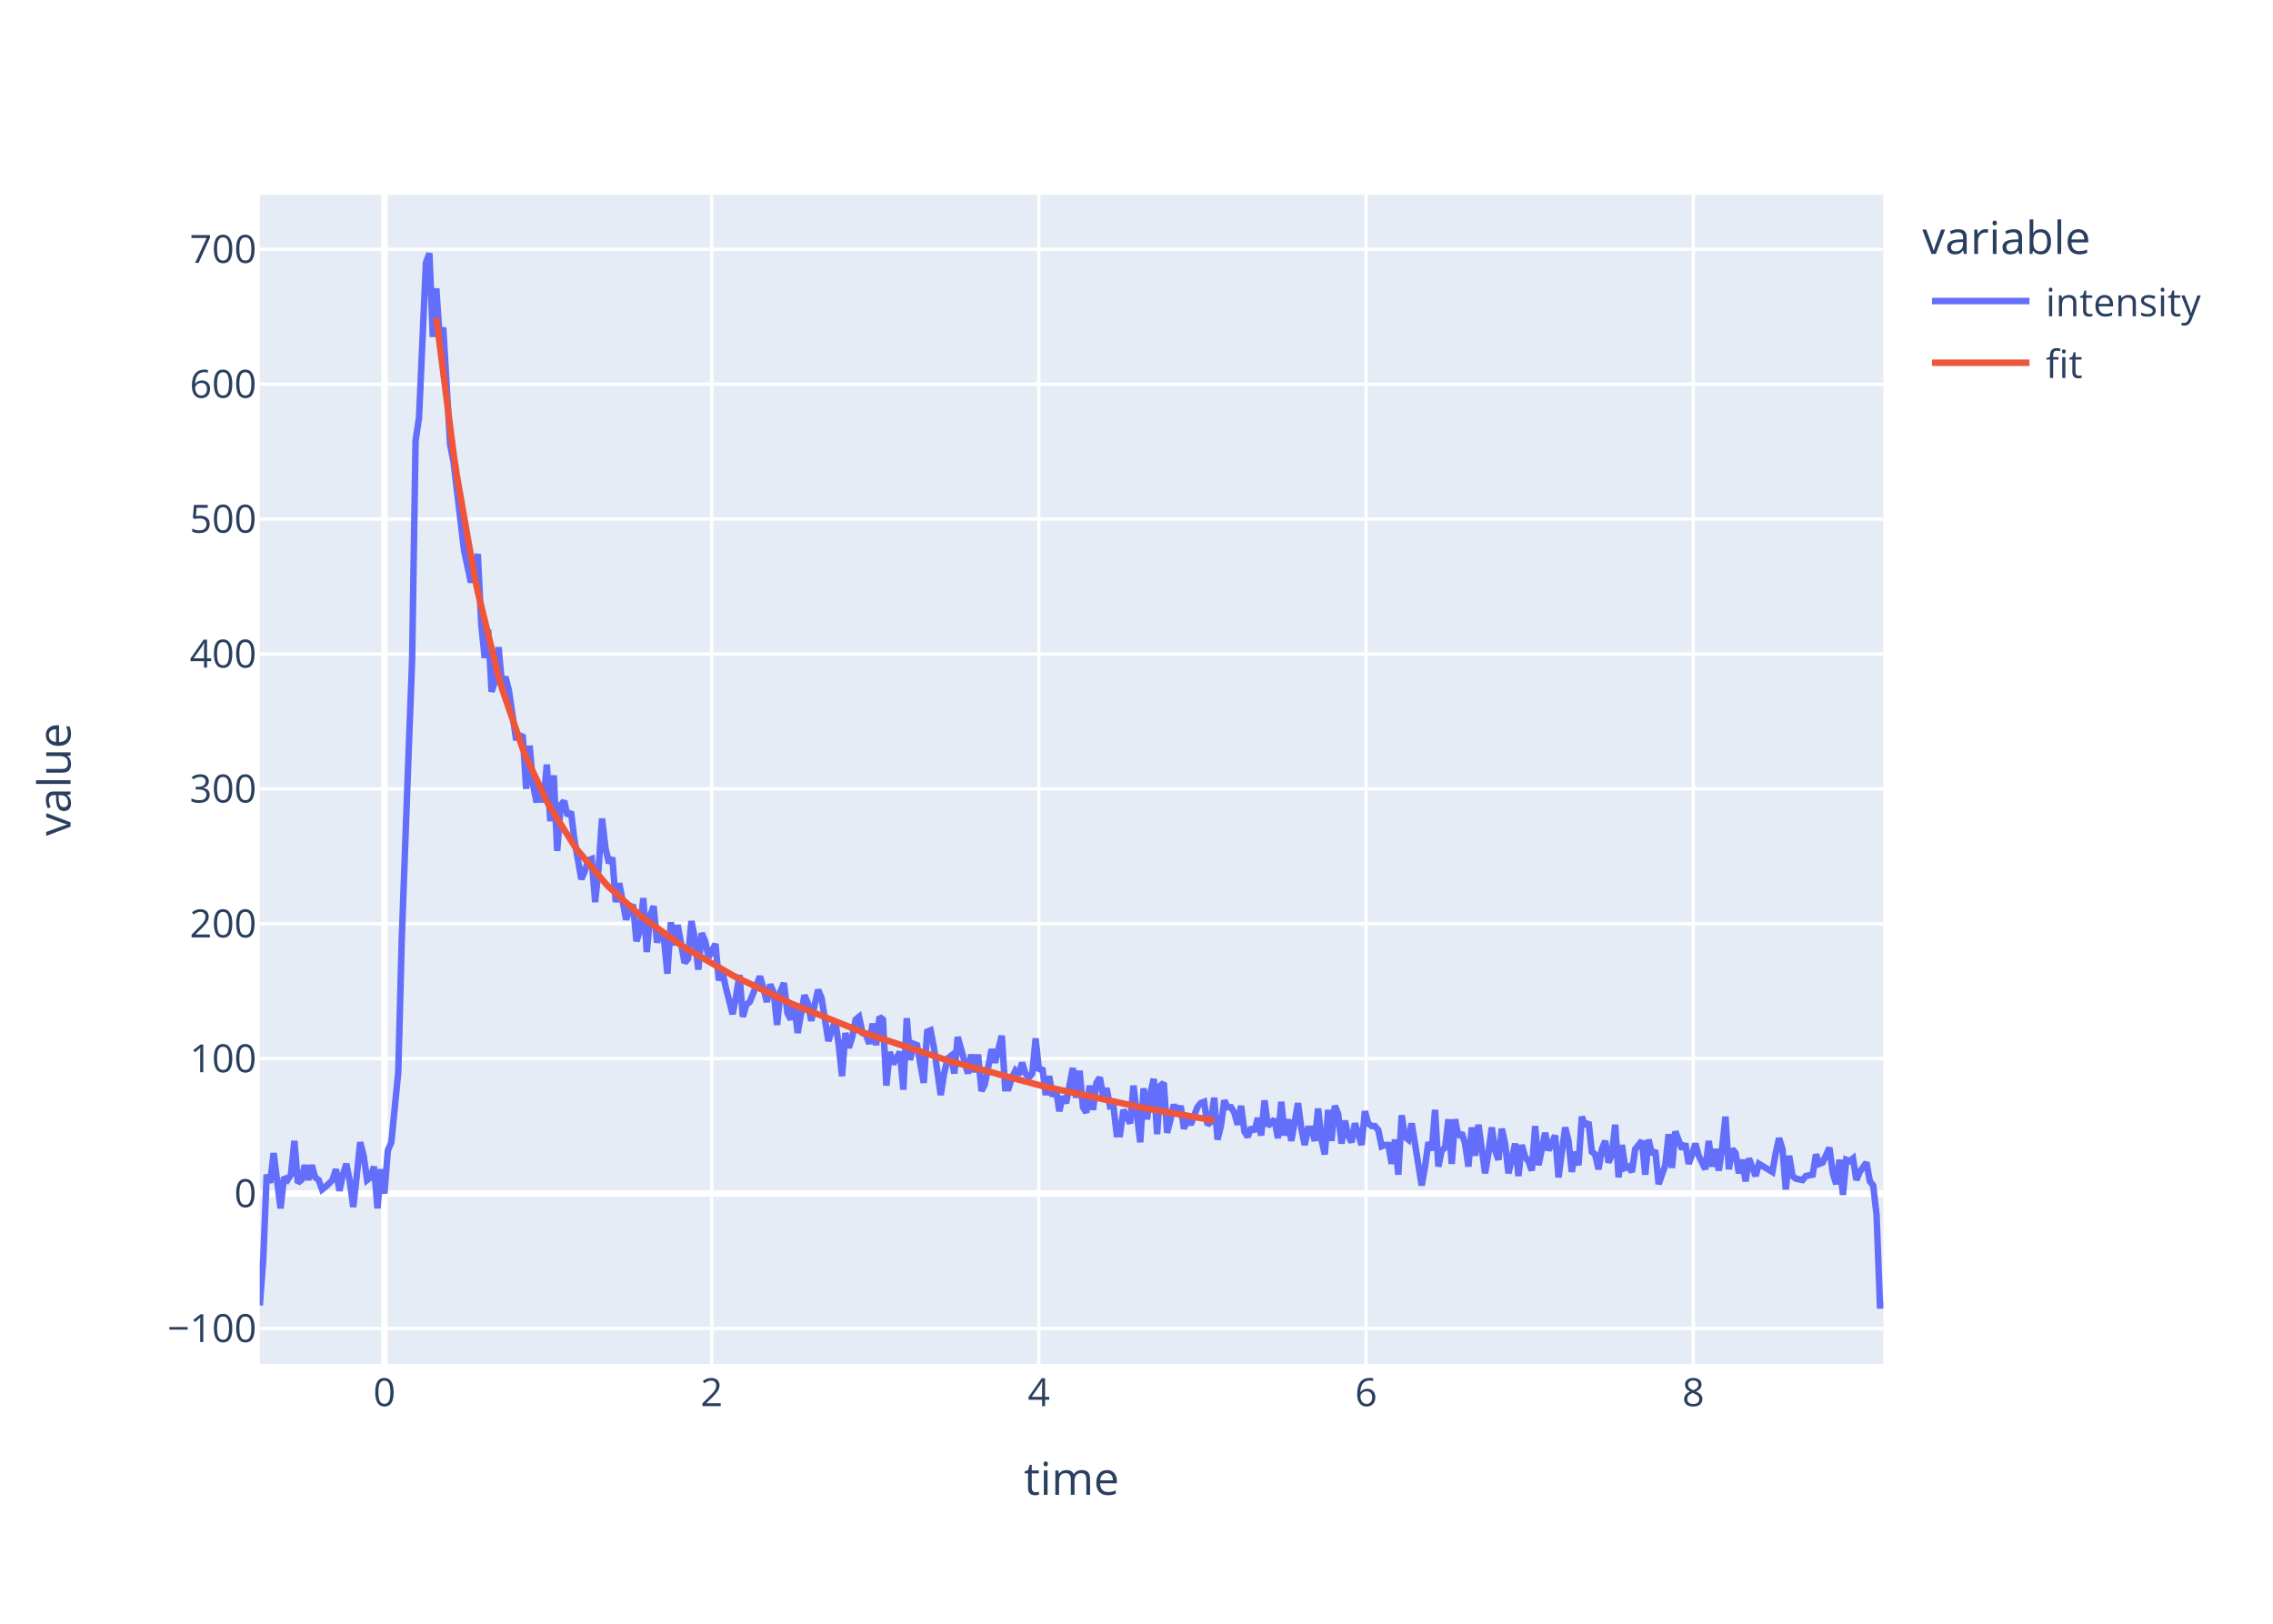
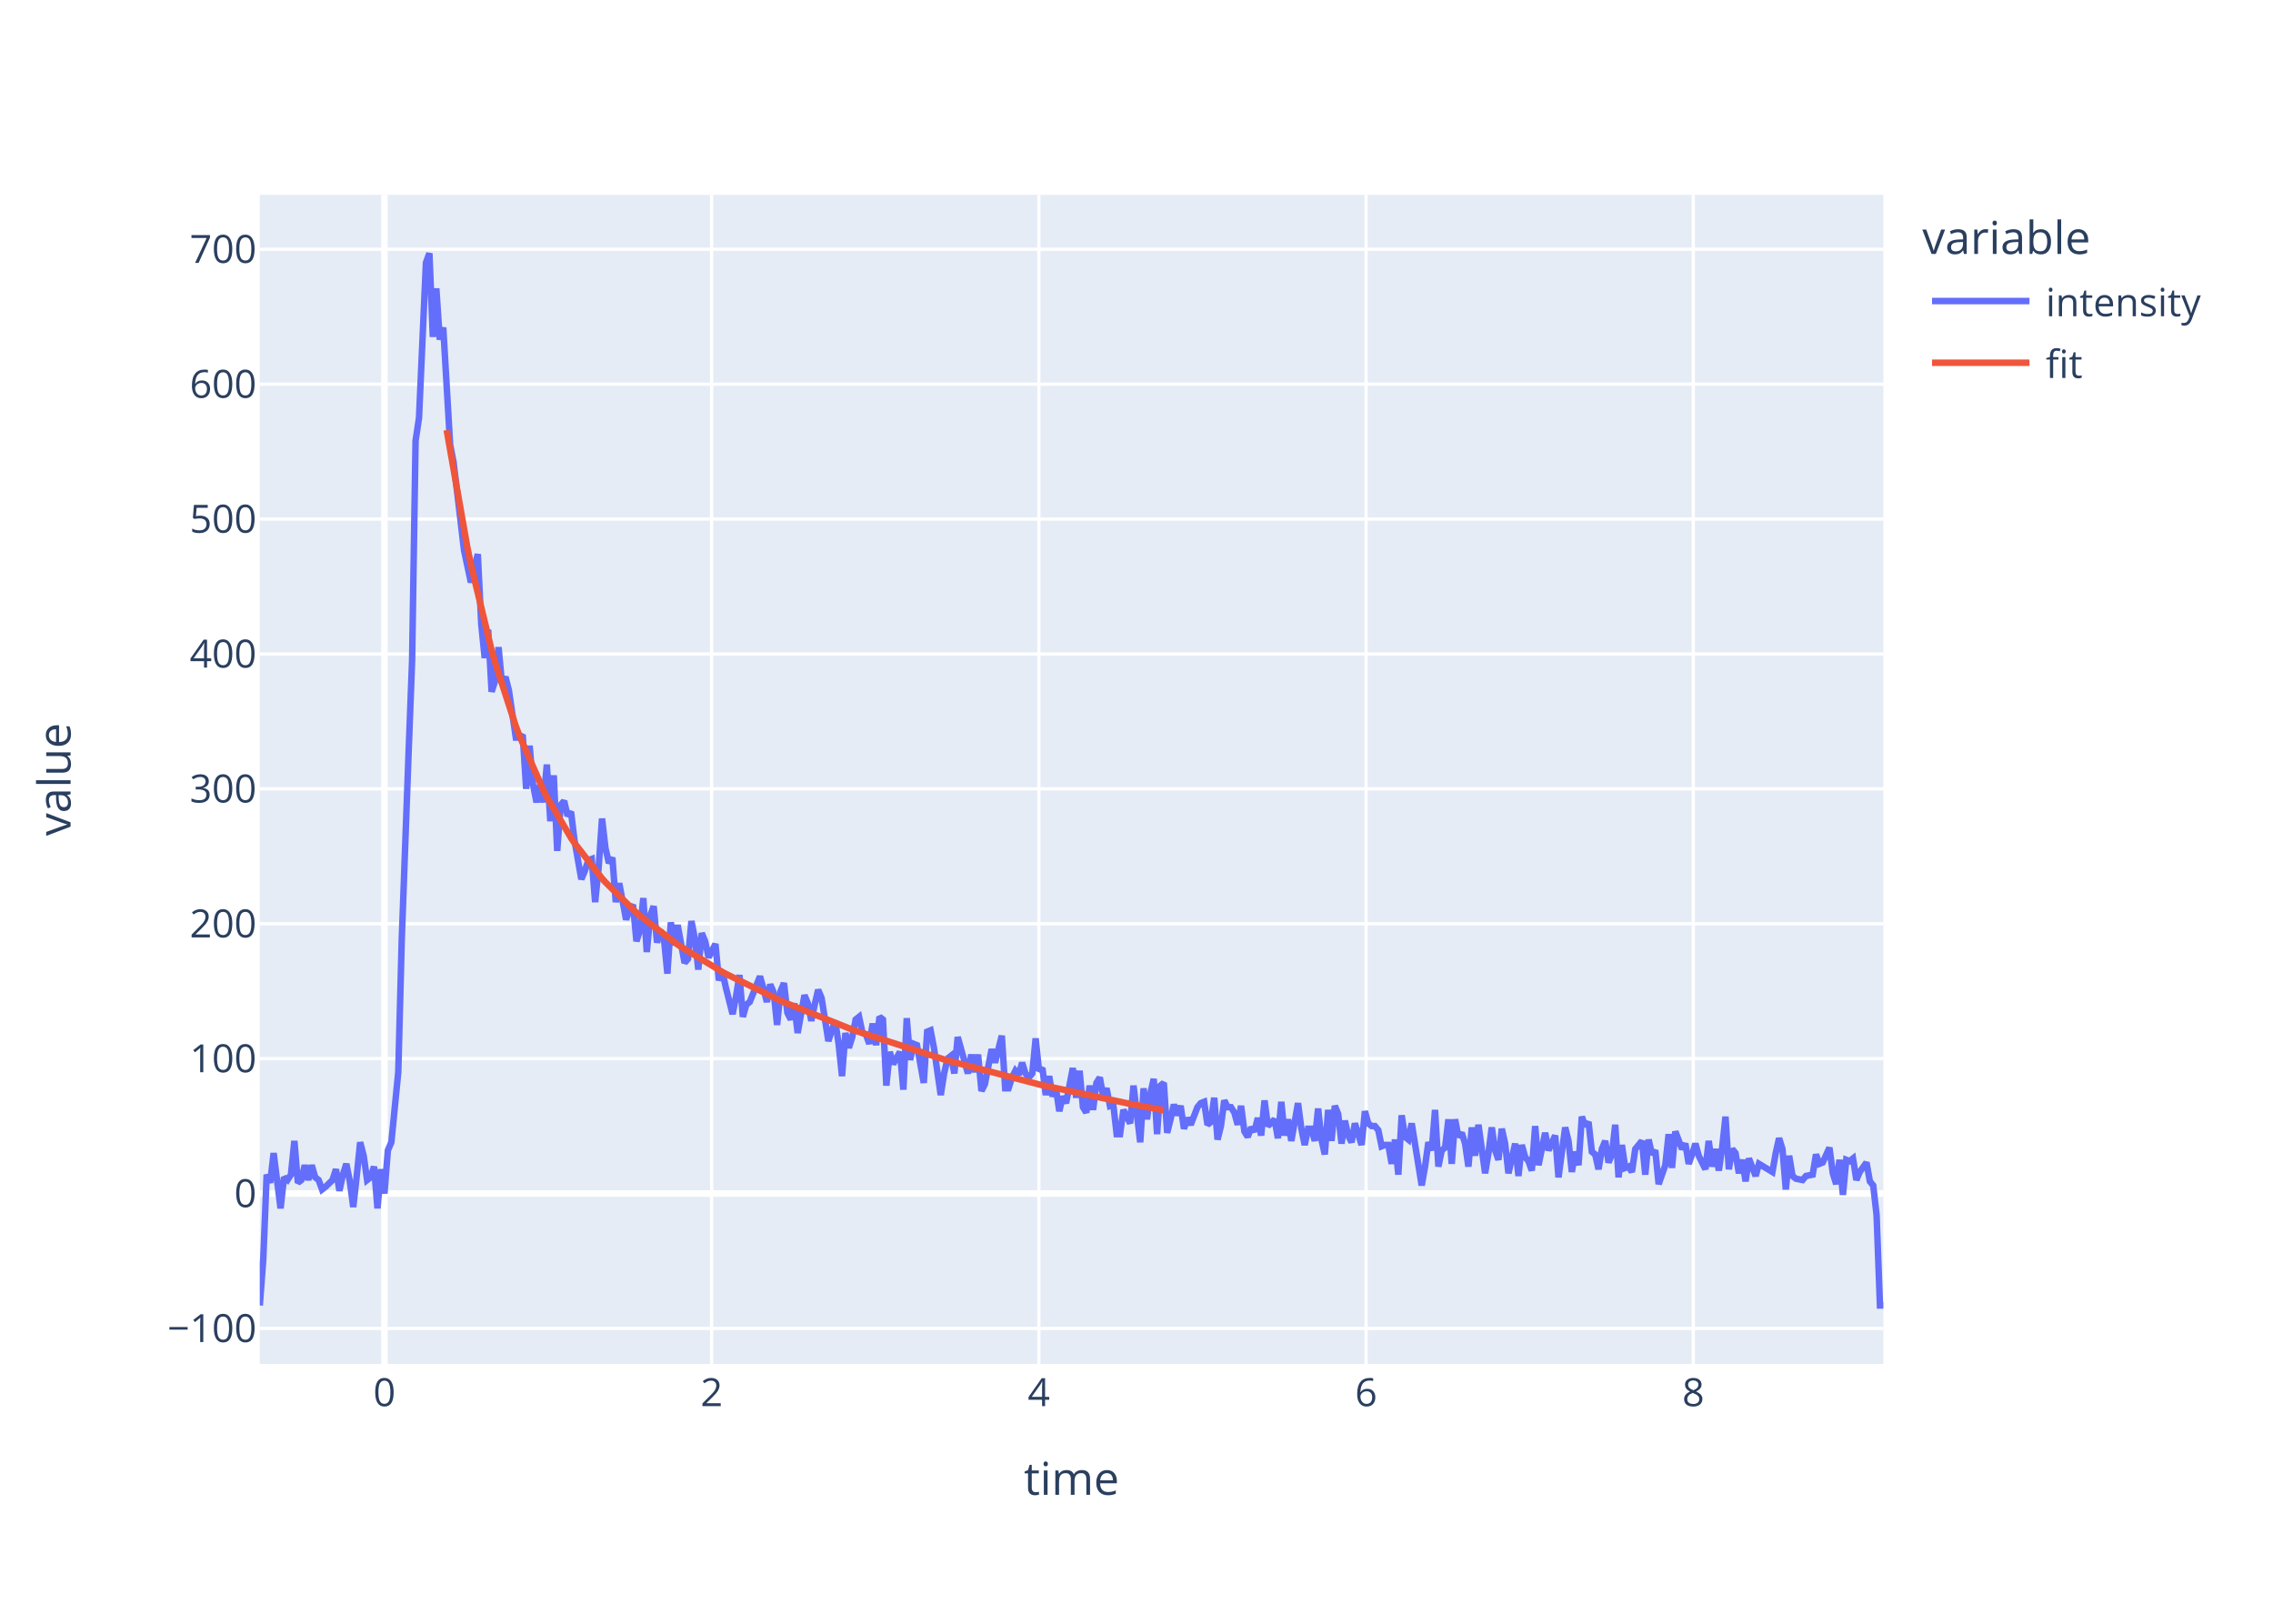
<svg xmlns="http://www.w3.org/2000/svg" class="main-svg" width="700" height="500" style="" viewBox="0 0 700 500">
  <rect x="0" y="0" width="700" height="500" style="fill: rgb(255, 255, 255); fill-opacity: 1;" />
-   <defs id="defs-b47f45">
+   <defs id="defs-b505ee">
    <g class="clips">
-       <clipPath id="clipb47f45xyplot" class="plotclip">
+       <clipPath id="clipb505eexyplot" class="plotclip">
        <rect width="500" height="360" />
      </clipPath>
-       <clipPath class="axesclip" id="clipb47f45x">
+       <clipPath class="axesclip" id="clipb505eex">
        <rect x="80" y="0" width="500" height="500" />
      </clipPath>
-       <clipPath class="axesclip" id="clipb47f45y">
+       <clipPath class="axesclip" id="clipb505eey">
        <rect x="0" y="60" width="700" height="360" />
      </clipPath>
-       <clipPath class="axesclip" id="clipb47f45xy">
+       <clipPath class="axesclip" id="clipb505eexy">
        <rect x="80" y="60" width="500" height="360" />
      </clipPath>
    </g>
    <g class="gradients" />
    <g class="patterns" />
  </defs>
  <g class="bglayer">
    <rect class="bg" x="80" y="60" width="500" height="360" style="fill: rgb(229, 236, 246); fill-opacity: 1; stroke-width: 0;" />
  </g>
  <g class="layer-below">
    <g class="imagelayer" />
    <g class="shapelayer" />
  </g>
  <g class="cartesianlayer">
    <g class="subplot xy">
      <g class="layer-subplot">
        <g class="shapelayer" />
        <g class="imagelayer" />
      </g>
      <g class="minor-gridlayer">
        <g class="x" />
        <g class="y" />
      </g>
      <g class="gridlayer">
        <g class="x">
          <path class="xgrid crisp" transform="translate(219.16,0)" d="M0,60v360" style="stroke: rgb(255, 255, 255); stroke-opacity: 1; stroke-width: 1px;" />
          <path class="xgrid crisp" transform="translate(319.93,0)" d="M0,60v360" style="stroke: rgb(255, 255, 255); stroke-opacity: 1; stroke-width: 1px;" />
          <path class="xgrid crisp" transform="translate(420.7,0)" d="M0,60v360" style="stroke: rgb(255, 255, 255); stroke-opacity: 1; stroke-width: 1px;" />
          <path class="xgrid crisp" transform="translate(521.47,0)" d="M0,60v360" style="stroke: rgb(255, 255, 255); stroke-opacity: 1; stroke-width: 1px;" />
        </g>
        <g class="y">
          <path class="ygrid crisp" transform="translate(0,409.06)" d="M80,0h500" style="stroke: rgb(255, 255, 255); stroke-opacity: 1; stroke-width: 1px;" />
          <path class="ygrid crisp" transform="translate(0,325.98)" d="M80,0h500" style="stroke: rgb(255, 255, 255); stroke-opacity: 1; stroke-width: 1px;" />
          <path class="ygrid crisp" transform="translate(0,284.45)" d="M80,0h500" style="stroke: rgb(255, 255, 255); stroke-opacity: 1; stroke-width: 1px;" />
          <path class="ygrid crisp" transform="translate(0,242.91)" d="M80,0h500" style="stroke: rgb(255, 255, 255); stroke-opacity: 1; stroke-width: 1px;" />
          <path class="ygrid crisp" transform="translate(0,201.37)" d="M80,0h500" style="stroke: rgb(255, 255, 255); stroke-opacity: 1; stroke-width: 1px;" />
          <path class="ygrid crisp" transform="translate(0,159.83)" d="M80,0h500" style="stroke: rgb(255, 255, 255); stroke-opacity: 1; stroke-width: 1px;" />
          <path class="ygrid crisp" transform="translate(0,118.29)" d="M80,0h500" style="stroke: rgb(255, 255, 255); stroke-opacity: 1; stroke-width: 1px;" />
          <path class="ygrid crisp" transform="translate(0,76.75)" d="M80,0h500" style="stroke: rgb(255, 255, 255); stroke-opacity: 1; stroke-width: 1px;" />
        </g>
      </g>
      <g class="zerolinelayer">
        <path class="xzl zl crisp" transform="translate(118.39,0)" d="M0,60v360" style="stroke: rgb(255, 255, 255); stroke-opacity: 1; stroke-width: 2px;" />
        <path class="yzl zl crisp" transform="translate(0,367.52)" d="M80,0h500" style="stroke: rgb(255, 255, 255); stroke-opacity: 1; stroke-width: 2px;" />
      </g>
      <path class="xlines-below" />
      <path class="ylines-below" />
      <g class="overlines-below" />
      <g class="xaxislayer-below" />
      <g class="yaxislayer-below" />
      <g class="overaxes-below" />
-       <g class="plot" transform="translate(80,60)" clip-path="url(#clipb47f45xyplot)">
+       <g class="plot" transform="translate(80,60)" clip-path="url(#clipb505eexyplot)">
        <g class="scatterlayer mlayer">
-           <g class="trace scatter tracedbb2ce" style="stroke-miterlimit: 2; opacity: 1;">
+           <g class="trace scatter trace6966b5" style="stroke-miterlimit: 2; opacity: 1;">
            <g class="fills" />
            <g class="errorbars" />
            <g class="lines">
              <path class="js-line" d="M0,342L1.07,327.88L2.13,301.71L3.2,304.2L4.27,295.06L6.4,312.09L7.46,302.54L8.53,303.37L9.6,301.71L10.66,291.32L11.73,304.2L12.8,303.37L13.86,298.8L14.93,303.37L16,298.8L17.06,302.54L18.13,303.37L19.19,306.28L20.26,305.45L22.39,303.37L23.46,300.05L24.53,306.69L25.59,301.71L26.66,298.38L27.73,303.78L28.79,311.68L29.86,302.12L30.92,291.74L31.99,295.89L33.06,303.37L34.12,302.54L35.19,299.22L36.25,312.09L37.32,300.05L38.39,307.52L39.45,294.23L40.52,291.74L42.65,270.14L43.72,229.43L45.85,171.28L46.91,143.45L47.98,75.74L49.04,68.68L51.17,20.91L52.24,18L53.3,43.75L54.37,28.8L55.43,44.58L56.5,40.85L58.63,76.98L59.69,82.38L61.82,100.25L62.89,109.38L65.02,119.35L66.08,114.78L67.15,110.63L68.21,132.23L69.27,142.62L70.34,133.89L71.4,153L72.47,149.68L73.53,139.29L74.59,150.51L75.66,148.43L76.72,152.58L78.85,167.12L79.91,167.12L80.97,166.29L82.04,182.91L83.1,169.62L84.16,181.66L85.23,187.06L86.29,181.66L87.35,187.06L88.41,175.43L89.48,192.88L90.54,178.75L91.6,202.02L92.66,187.89L93.73,186.65L94.79,191.22L95.85,189.97L96.91,198.69L99.03,210.74L100.09,208.25L101.16,204.92L102.22,204.51L103.28,217.8L104.34,207.42L105.4,192.05L106.46,201.18L107.52,205.75L108.58,204.09L109.64,217.8L110.7,211.98L112.82,223.2L113.88,219.88L114.94,218.63L116,229.85L117.06,226.52L118.12,216.55L119.18,233.17L120.24,221.95L121.3,219.05L122.35,230.26L123.41,226.52L124.47,229.02L125.53,239.82L126.59,224.03L127.65,231.09L128.7,224.86L130.82,236.49L131.88,235.25L132.93,223.62L133.99,229.02L135.05,238.57L136.11,227.35L137.16,229.85L138.22,234.83L140.33,230.68L141.39,241.89L142.44,238.98L143.5,243.97L145.61,252.28L146.67,246.88L147.72,240.23L148.78,253.11L149.83,249.37L150.89,248.54L154.05,240.65L155.11,244.38L156.16,248.54L157.21,243.14L158.27,245.63L159.32,255.6L160.38,245.22L161.43,242.72L162.48,251.86L163.54,253.94L164.59,248.95L165.64,258.09L167.75,246.46L168.8,248.95L169.85,254.35L170.9,249.37L171.95,244.8L173.01,247.29L175.11,260.58L176.16,257.26L177.21,254.35L178.26,261.42L179.31,271.38L180.36,258.09L181.41,262.66L182.46,259.34L183.51,253.94L184.56,253.11L185.61,258.09L186.66,258.51L187.71,261.42L188.76,255.18L189.81,261.83L190.86,253.11L191.91,253.94L192.96,274.29L194.01,263.91L195.06,267.65L197.15,263.91L198.2,275.54L199.25,253.52L200.29,266.4L201.34,261.42L202.39,261.83L204.48,273.46L205.53,257.68L206.58,257.26L207.62,262.66L209.71,277.2L210.76,270.55L211.81,265.98L212.85,265.15L213.9,270.55L214.94,259.34L218.08,270.55L219.12,264.74L220.17,270.14L221.21,264.74L222.26,275.95L223.3,273.88L225.39,263.08L226.43,267.23L228.52,258.92L229.56,275.12L230.6,275.12L231.65,271.8L232.69,269.72L233.73,270.97L234.77,267.23L235.81,270.55L236.86,271.8L237.9,270.55L238.94,259.75L239.98,269.72L241.02,268.89L242.06,277.2L243.1,271.38L244.15,277.62L245.19,275.12L246.23,282.18L247.27,277.62L248.31,279.69L250.39,268.89L251.43,278.03L252.47,269.72L253.51,280.94L254.54,282.6L255.58,274.29L256.62,281.77L257.66,273.46L258.7,271.8L259.74,277.62L260.78,275.12L261.82,280.52L262.85,280.11L263.89,289.25L264.93,289.25L265.97,281.77L268.04,285.92L269.08,274.29L271.15,291.74L272.19,275.12L273.23,284.68L274.26,276.78L275.3,272.22L276.34,289.25L277.37,274.29L278.41,273.46L279.44,288.83L280.48,284.68L281.51,280.11L282.55,283.43L283.59,280.52L284.62,287.58L285.66,284.26L286.69,286.34L288.76,280.94L289.79,279.69L290.83,279.28L291.86,286.34L292.9,285.51L293.93,278.03L294.96,290.91L296,286.75L297.03,278.86L298.07,280.94L299.1,280.94L300.13,282.6L301.17,286.34L302.2,280.52L303.23,288.42L304.26,290.08L305.3,287.17L306.33,288.42L307.36,284.26L308.39,289.66L309.43,278.86L310.46,286.75L312.52,284.68L313.55,290.49L314.59,279.28L315.62,289.66L316.65,284.68L317.68,291.32L319.74,279.69L320.77,287.58L321.8,292.57L322.83,287.58L323.87,287.58L324.9,291.32L325.93,281.35L326.96,290.91L327.99,295.48L329.02,281.77L330.05,291.32L331.08,280.52L332.11,283.02L333.14,292.15L334.17,285.09L335.2,289.66L336.23,291.74L337.26,285.92L339.32,292.57L340.34,282.18L341.37,285.92L342.4,286.75L343.43,286.75L344.46,288L345.49,292.98L346.52,292.57L347.55,292.57L348.58,298.38L349.61,290.91L350.63,301.71L351.66,283.43L352.69,290.08L353.72,290.91L354.75,285.92L357.83,305.03L358.86,299.22L359.89,291.74L360.92,294.23L361.94,281.77L362.97,299.22L364,294.23L365.03,293.4L366.06,284.68L367.08,298.38L368.11,284.68L369.14,290.08L370.17,288.83L371.19,292.15L372.22,299.22L373.25,287.17L374.28,295.89L375.31,286.34L377.36,301.29L378.39,295.06L379.41,287.17L380.44,294.23L381.47,297.14L382.5,287.58L383.52,292.15L384.55,301.29L386.61,292.15L387.63,302.12L388.66,292.57L389.69,296.31L390.72,297.55L391.74,300.46L392.77,286.75L393.8,298.8L395.85,288.83L396.88,294.23L398.93,289.66L399.96,302.54L402.02,287.17L403.04,291.32L404.07,300.88L405.1,294.65L406.12,298.8L407.15,283.85L408.18,286.75L409.21,285.51L410.23,294.65L411.26,295.48L412.29,300.05L413.32,293.82L414.35,291.32L415.37,297.97L416.4,295.48L417.43,286.34L418.46,302.54L419.48,292.57L420.51,299.63L421.54,299.22L422.57,300.88L423.6,293.82L425.65,291.32L426.68,301.71L427.71,290.91L428.74,295.48L429.77,294.23L430.8,304.62L432.85,298.8L433.88,289.25L434.91,299.63L435.94,288.42L438,293.82L439.03,292.15L440.06,298.38L441.09,295.48L442.12,292.15L443.15,295.89L445.2,300.05L446.23,291.32L447.26,299.22L448.3,293.82L449.33,300.46L450.36,293.4L451.39,283.85L452.42,300.05L453.45,293.82L454.48,295.06L455.51,301.29L456.54,297.14L457.57,303.78L458.6,296.72L460.67,302.12L461.7,298.38L465.83,300.88L466.86,295.06L467.89,290.49L468.93,293.82L469.96,306.28L470.99,295.89L472.03,302.12L473.06,302.95L475.13,303.37L476.16,302.12L478.23,301.71L479.26,295.48L480.3,298.38L481.33,297.97L483.4,293.4L484.44,301.29L485.48,304.62L486.51,297.14L487.55,307.94L488.58,297.14L489.62,297.55L490.66,296.72L491.7,303.37L492.73,300.88L494.81,297.97L495.85,303.78L496.88,305.03L497.92,314.17L498.96,342L500,342" style="vector-effect: none; fill: none; stroke: rgb(99, 110, 250); stroke-opacity: 1; stroke-width: 2px; opacity: 1;" />
            </g>
            <g class="points" />
            <g class="text" />
          </g>
-           <g class="trace scatter trace8c7767" style="stroke-miterlimit: 2; opacity: 1;">
+           <g class="trace scatter traceb50528" style="stroke-miterlimit: 2; opacity: 1;">
            <g class="fills" />
            <g class="errorbars" />
            <g class="lines">
-               <path class="js-line" d="M54.37,37.89L59.69,79.76L60.76,86.85L66.08,117.14L67.15,122.3L73.53,148.34L74.59,151.98L80.97,170.53L82.04,173.16L88.41,186.75L89.48,188.7L96.91,200.49L97.97,201.94L106.46,212.03L107.52,213.13L117.06,221.83L118.12,222.69L129.76,231.07L130.82,231.75L145.61,240.33L146.67,240.88L163.54,248.96L164.59,249.42L185.61,257.83L186.66,258.22L211.81,266.53L212.85,266.84L241.02,274.42L242.06,274.67L272.19,281.16L273.23,281.36L293.93,285.03" style="vector-effect: none; fill: none; stroke: rgb(239, 85, 59); stroke-opacity: 1; stroke-width: 2px; opacity: 1;" />
+               <path class="js-line" d="M57.56,72.44L63.95,108.68L65.02,113.81L71.4,140.25L72.47,144.02L78.85,163.6L79.91,166.42L87.35,183.34L88.41,185.41L95.85,198.01L96.91,199.58L105.4,210.49L106.46,211.68L116,221.07L117.06,221.99L128.7,230.87L129.76,231.58L142.44,239.28L143.5,239.86L160.38,248.15L161.43,248.62L182.46,257.04L183.51,257.42L210.76,266.25L211.81,266.56L239.98,273.93L241.02,274.17L268.04,279.93L269.08,280.13L278.41,281.87" style="vector-effect: none; fill: none; stroke: rgb(239, 85, 59); stroke-opacity: 1; stroke-width: 2px; opacity: 1;" />
            </g>
            <g class="points" />
            <g class="text" />
          </g>
        </g>
      </g>
      <g class="overplot" />
      <path class="xlines-above crisp" d="M0,0" style="fill: none;" />
      <path class="ylines-above crisp" d="M0,0" style="fill: none;" />
      <g class="overlines-above" />
      <g class="xaxislayer-above">
        <g class="xtick">
          <text text-anchor="middle" x="0" y="433" transform="translate(118.39,0)" style="font-family: 'Open Sans', verdana, arial, sans-serif; font-size: 12px; fill: rgb(42, 63, 95); fill-opacity: 1; white-space: pre; opacity: 1;">0</text>
        </g>
        <g class="xtick">
          <text text-anchor="middle" x="0" y="433" style="font-family: 'Open Sans', verdana, arial, sans-serif; font-size: 12px; fill: rgb(42, 63, 95); fill-opacity: 1; white-space: pre; opacity: 1;" transform="translate(219.16,0)">2</text>
        </g>
        <g class="xtick">
          <text text-anchor="middle" x="0" y="433" style="font-family: 'Open Sans', verdana, arial, sans-serif; font-size: 12px; fill: rgb(42, 63, 95); fill-opacity: 1; white-space: pre; opacity: 1;" transform="translate(319.93,0)">4</text>
        </g>
        <g class="xtick">
          <text text-anchor="middle" x="0" y="433" style="font-family: 'Open Sans', verdana, arial, sans-serif; font-size: 12px; fill: rgb(42, 63, 95); fill-opacity: 1; white-space: pre; opacity: 1;" transform="translate(420.7,0)">6</text>
        </g>
        <g class="xtick">
          <text text-anchor="middle" x="0" y="433" style="font-family: 'Open Sans', verdana, arial, sans-serif; font-size: 12px; fill: rgb(42, 63, 95); fill-opacity: 1; white-space: pre; opacity: 1;" transform="translate(521.47,0)">8</text>
        </g>
      </g>
      <g class="yaxislayer-above">
        <g class="ytick">
          <text text-anchor="end" x="79" y="4.2" transform="translate(0,409.06)" style="font-family: 'Open Sans', verdana, arial, sans-serif; font-size: 12px; fill: rgb(42, 63, 95); fill-opacity: 1; white-space: pre; opacity: 1;">−100</text>
        </g>
        <g class="ytick">
          <text text-anchor="end" x="79" y="4.2" style="font-family: 'Open Sans', verdana, arial, sans-serif; font-size: 12px; fill: rgb(42, 63, 95); fill-opacity: 1; white-space: pre; opacity: 1;" transform="translate(0,367.52)">0</text>
        </g>
        <g class="ytick">
          <text text-anchor="end" x="79" y="4.2" style="font-family: 'Open Sans', verdana, arial, sans-serif; font-size: 12px; fill: rgb(42, 63, 95); fill-opacity: 1; white-space: pre; opacity: 1;" transform="translate(0,325.98)">100</text>
        </g>
        <g class="ytick">
          <text text-anchor="end" x="79" y="4.2" style="font-family: 'Open Sans', verdana, arial, sans-serif; font-size: 12px; fill: rgb(42, 63, 95); fill-opacity: 1; white-space: pre; opacity: 1;" transform="translate(0,284.45)">200</text>
        </g>
        <g class="ytick">
          <text text-anchor="end" x="79" y="4.2" style="font-family: 'Open Sans', verdana, arial, sans-serif; font-size: 12px; fill: rgb(42, 63, 95); fill-opacity: 1; white-space: pre; opacity: 1;" transform="translate(0,242.91)">300</text>
        </g>
        <g class="ytick">
          <text text-anchor="end" x="79" y="4.2" style="font-family: 'Open Sans', verdana, arial, sans-serif; font-size: 12px; fill: rgb(42, 63, 95); fill-opacity: 1; white-space: pre; opacity: 1;" transform="translate(0,201.37)">400</text>
        </g>
        <g class="ytick">
          <text text-anchor="end" x="79" y="4.2" style="font-family: 'Open Sans', verdana, arial, sans-serif; font-size: 12px; fill: rgb(42, 63, 95); fill-opacity: 1; white-space: pre; opacity: 1;" transform="translate(0,159.83)">500</text>
        </g>
        <g class="ytick">
          <text text-anchor="end" x="79" y="4.2" style="font-family: 'Open Sans', verdana, arial, sans-serif; font-size: 12px; fill: rgb(42, 63, 95); fill-opacity: 1; white-space: pre; opacity: 1;" transform="translate(0,118.29)">600</text>
        </g>
        <g class="ytick">
          <text text-anchor="end" x="79" y="4.2" style="font-family: 'Open Sans', verdana, arial, sans-serif; font-size: 12px; fill: rgb(42, 63, 95); fill-opacity: 1; white-space: pre; opacity: 1;" transform="translate(0,76.75)">700</text>
        </g>
      </g>
      <g class="overaxes-above" />
    </g>
  </g>
  <g class="polarlayer" />
  <g class="smithlayer" />
  <g class="ternarylayer" />
  <g class="geolayer" />
  <g class="funnelarealayer" />
  <g class="pielayer" />
  <g class="iciclelayer" />
  <g class="treemaplayer" />
  <g class="sunburstlayer" />
  <g class="glimages" />
-   <defs id="topdefs-b47f45">
+   <defs id="topdefs-b505ee">
    <g class="clips" />
-     <clipPath id="legendb47f45">
+     <clipPath id="legendb505ee">
      <rect width="98" height="67" x="0" y="0" />
    </clipPath>
  </defs>
  <g class="layer-above">
    <g class="imagelayer" />
    <g class="shapelayer" />
  </g>
  <g class="infolayer">
    <g class="legend" pointer-events="all" transform="translate(590,60)">
-       <rect class="bg" shape-rendering="crispEdges" width="98" height="67" x="0" y="0" style="stroke: rgb(68, 68, 68); stroke-opacity: 1; fill: rgb(255, 255, 255); fill-opacity: 1; stroke-width: 0px;" />
-       <g class="scrollbox" transform="" clip-path="url(#legendb47f45)">
+       <rect class="bg" shape-rendering="crispEdges" style="stroke: rgb(68, 68, 68); stroke-opacity: 1; fill: rgb(255, 255, 255); fill-opacity: 1; stroke-width: 0px;" width="98" height="67" x="0" y="0" />
+       <g class="scrollbox" transform="" clip-path="url(#legendb505ee)">
        <text class="legendtitletext" text-anchor="start" x="2" y="18.2" style="font-family: 'Open Sans', verdana, arial, sans-serif; font-size: 14px; fill: rgb(42, 63, 95); fill-opacity: 1; white-space: pre;">variable</text>
        <g class="groups" transform="">
          <g class="traces" transform="translate(0,32.7)" style="opacity: 1;">
            <text class="legendtext" text-anchor="start" x="40" y="4.68" style="font-family: 'Open Sans', verdana, arial, sans-serif; font-size: 12px; fill: rgb(42, 63, 95); fill-opacity: 1; white-space: pre;">intensity</text>
            <g class="layers" style="opacity: 1;">
              <g class="legendfill" />
              <g class="legendlines">
                <path class="js-line" d="M5,0h30" style="fill: none; stroke: rgb(99, 110, 250); stroke-opacity: 1; stroke-width: 2px;" />
              </g>
              <g class="legendsymbols">
                <g class="legendpoints" />
              </g>
            </g>
            <rect class="legendtoggle" x="0" y="-9.5" width="92.031" height="19" style="fill: rgb(0, 0, 0); fill-opacity: 0;" />
          </g>
        </g>
        <g class="groups" transform="">
          <g class="traces" transform="translate(0,51.7)" style="opacity: 1;">
            <text class="legendtext" text-anchor="start" x="40" y="4.68" style="font-family: 'Open Sans', verdana, arial, sans-serif; font-size: 12px; fill: rgb(42, 63, 95); fill-opacity: 1; white-space: pre;">fit</text>
            <g class="layers" style="opacity: 1;">
              <g class="legendfill" />
              <g class="legendlines">
                <path class="js-line" d="M5,0h30" style="fill: none; stroke: rgb(239, 85, 59); stroke-opacity: 1; stroke-width: 2px;" />
              </g>
              <g class="legendsymbols">
                <g class="legendpoints" />
              </g>
            </g>
            <rect class="legendtoggle" x="0" y="-9.5" width="92.031" height="19" style="fill: rgb(0, 0, 0); fill-opacity: 0;" />
          </g>
        </g>
      </g>
-       <rect class="scrollbar" rx="20" ry="3" width="0" height="0" x="0" y="0" style="fill: rgb(128, 139, 164); fill-opacity: 1;" />
+       <rect class="scrollbar" rx="20" ry="3" width="0" height="0" style="fill: rgb(128, 139, 164); fill-opacity: 1;" x="0" y="0" />
    </g>
    <g class="g-gtitle" />
    <g class="g-xtitle">
      <text class="xtitle" x="330" y="460.3" text-anchor="middle" style="font-family: 'Open Sans', verdana, arial, sans-serif; font-size: 14px; fill: rgb(42, 63, 95); opacity: 1; font-weight: normal; white-space: pre;">time</text>
    </g>
    <g class="g-ytitle">
      <text class="ytitle" transform="rotate(-90,21.73125,240)" x="21.731" y="240" text-anchor="middle" style="font-family: 'Open Sans', verdana, arial, sans-serif; font-size: 14px; fill: rgb(42, 63, 95); opacity: 1; font-weight: normal; white-space: pre;">value</text>
    </g>
  </g>
</svg>
